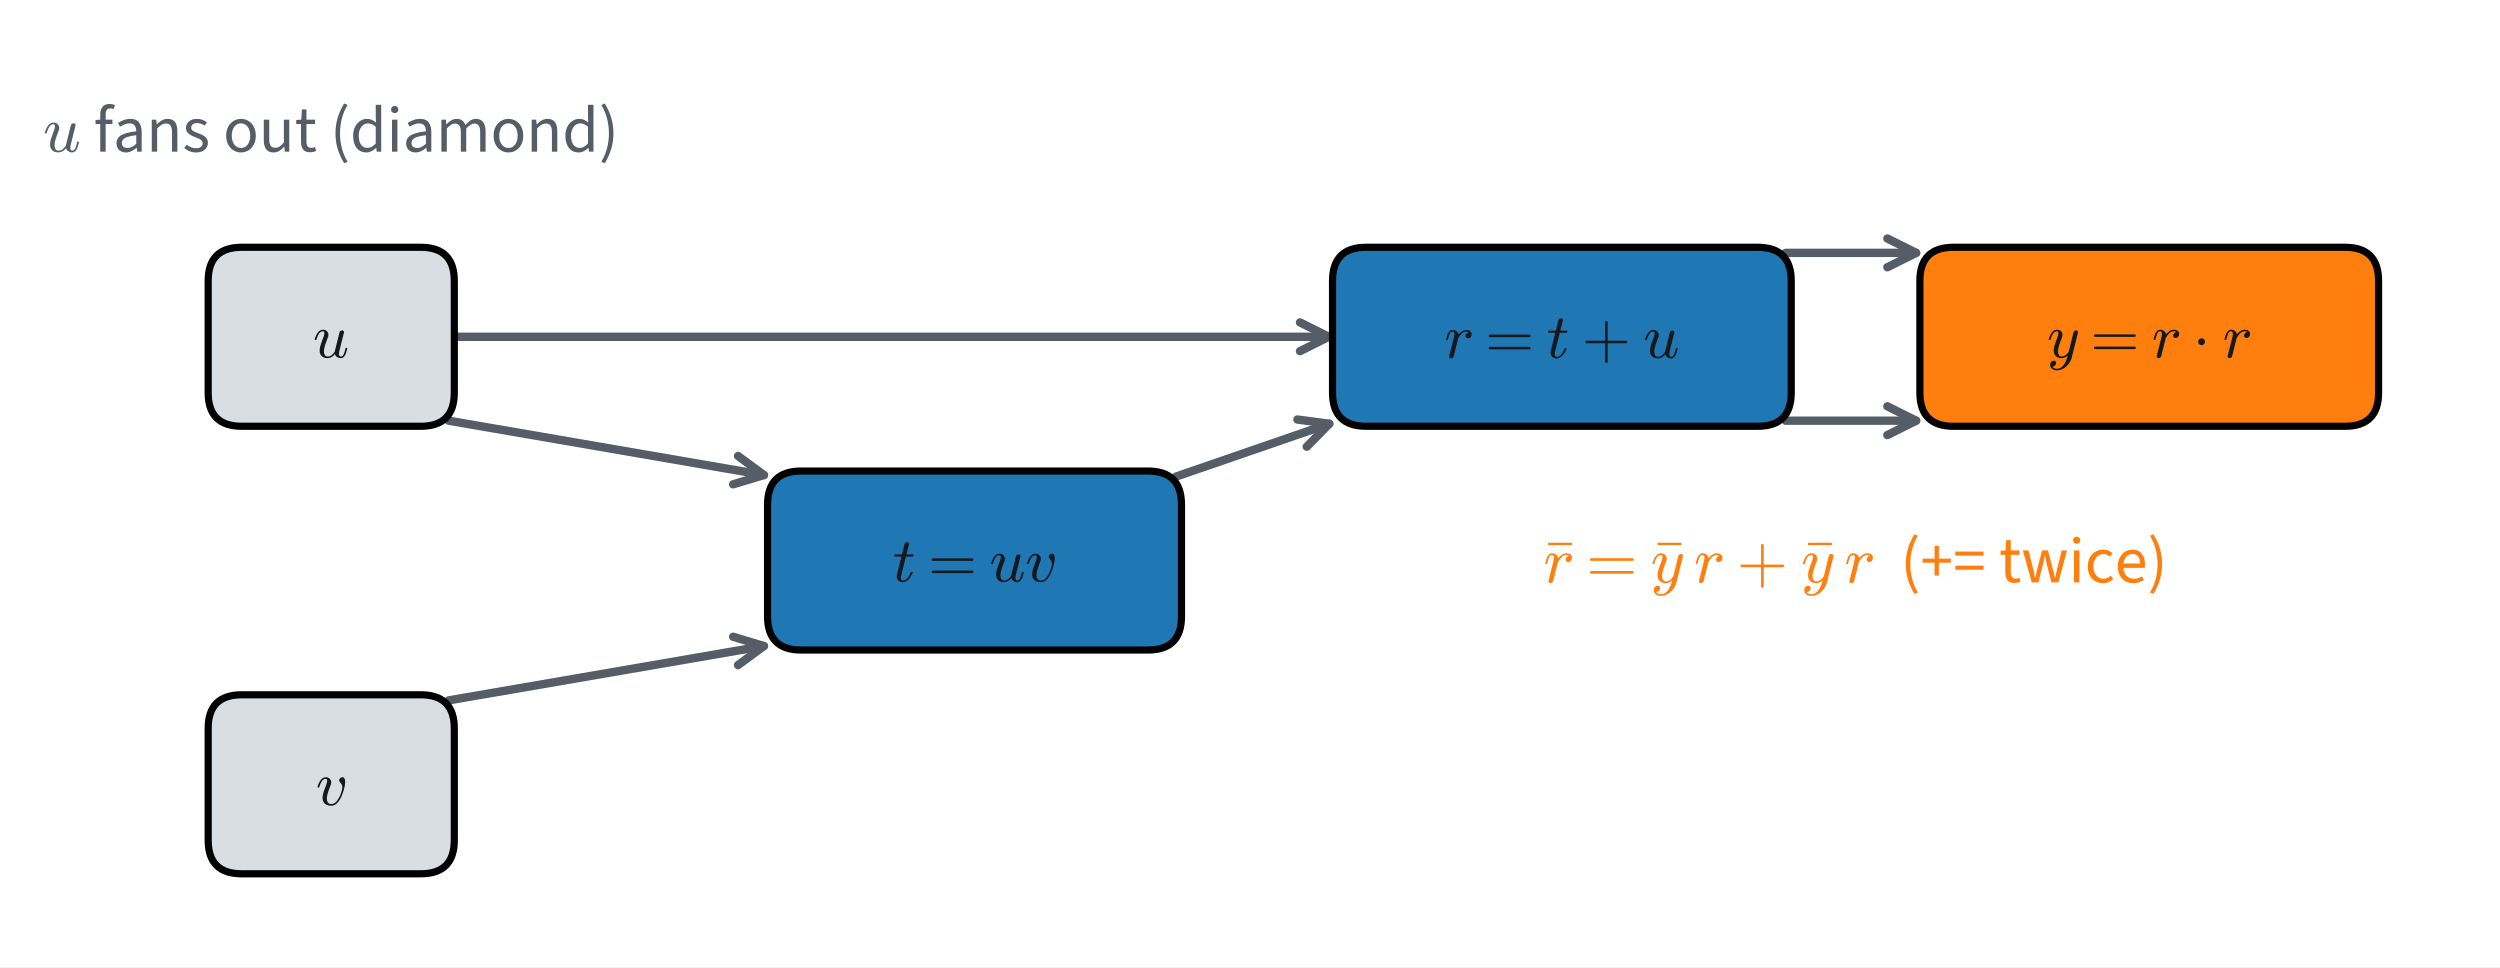
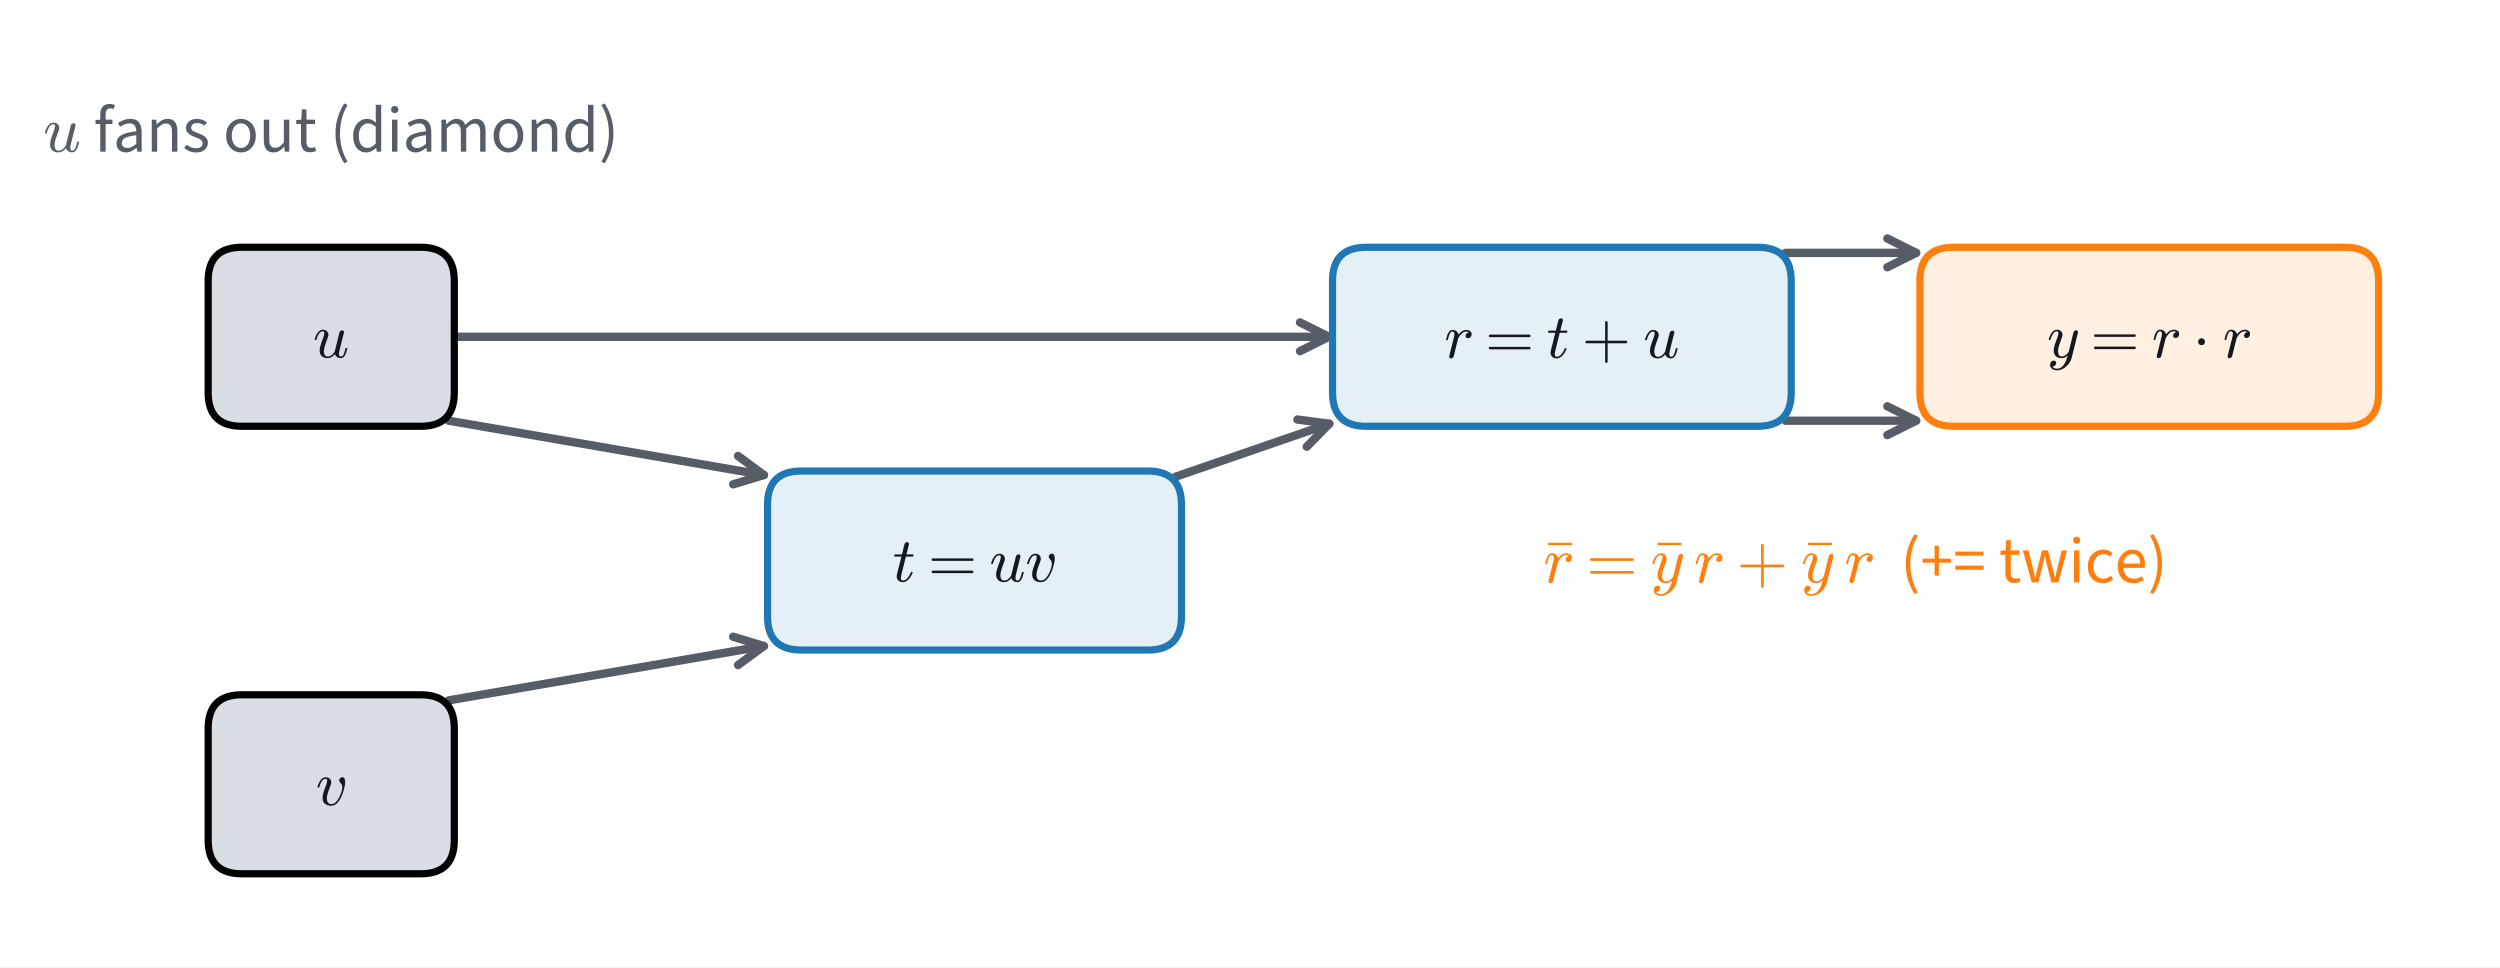
<svg xmlns="http://www.w3.org/2000/svg" xmlns:xlink="http://www.w3.org/1999/xlink" width="417.569pt" height="161.556pt" viewBox="0 0 417.569 161.556" version="1.1">
  <defs>
    <style type="text/css">*{stroke-linejoin: round; stroke-linecap: butt}</style>
  </defs>
  <g id="figure_1">
    <g id="patch_1">
      <path d="M 0 161.556  L 417.569 161.556  L 417.569 -0  L 0 -0  z " style="fill: #ffffff" />
    </g>
    <g id="axes_1">
      <g id="patch_2">
        <path d="M 74.946 70.267  Q 102.041 74.939 127.594 79.344  " style="fill: none; stroke: #565d66; stroke-width: 1.4; stroke-linecap: round" />
        <path d="M 123.272 76.164  L 127.594 79.344  L 122.456 80.894  " style="fill: none; stroke: #565d66; stroke-width: 1.4; stroke-linecap: round" />
      </g>
      <g id="patch_3">
        <path d="M 74.946 116.983  Q 102.041 112.312 127.594 107.906  " style="fill: none; stroke: #565d66; stroke-width: 1.4; stroke-linecap: round" />
        <path d="M 122.456 106.356  L 127.594 107.906  L 123.272 111.087  " style="fill: none; stroke: #565d66; stroke-width: 1.4; stroke-linecap: round" />
      </g>
      <g id="patch_4">
        <path d="M 196.408 79.61  Q 209.956 74.939 222.024 70.777  " style="fill: none; stroke: #565d66; stroke-width: 1.4; stroke-linecap: round" />
        <path d="M 216.704 70.073  L 222.024 70.777  L 218.268 74.611  " style="fill: none; stroke: #565d66; stroke-width: 1.4; stroke-linecap: round" />
      </g>
      <g id="patch_5">
        <path d="M 74.946 56.252  Q 149.225 56.252 221.938 56.252  " style="fill: none; stroke: #565d66; stroke-width: 1.4; stroke-linecap: round" />
        <path d="M 217.138 53.852  L 221.938 56.252  L 217.138 58.652  " style="fill: none; stroke: #565d66; stroke-width: 1.4; stroke-linecap: round" />
      </g>
      <g id="patch_6">
        <path d="M 298.25 42.237  Q 309.929 42.237 320.043 42.237  " style="fill: none; stroke: #565d66; stroke-width: 1.4; stroke-linecap: round" />
        <path d="M 315.243 39.837  L 320.043 42.237  L 315.243 44.637  " style="fill: none; stroke: #565d66; stroke-width: 1.4; stroke-linecap: round" />
      </g>
      <g id="patch_7">
        <path d="M 298.25 70.267  Q 309.929 70.267 320.043 70.267  " style="fill: none; stroke: #565d66; stroke-width: 1.4; stroke-linecap: round" />
        <path d="M 315.243 67.867  L 320.043 70.267  L 315.243 72.667  " style="fill: none; stroke: #565d66; stroke-width: 1.4; stroke-linecap: round" />
      </g>
      <g id="patch_8">
        <path d="M 40.376 71.201  L 70.274 71.201  Q 75.88 71.201 75.88 65.595  L 75.88 46.909  Q 75.88 41.303 70.274 41.303  L 40.376 41.303  Q 34.77 41.303 34.77 46.909  L 34.77 65.595  Q 34.77 71.201 40.376 71.201  z " clip-path="url(#pccaa4e65fd)" style="fill: #d9dee4; stroke: #000000; stroke-width: 1.2; stroke-linejoin: miter" />
      </g>
      <g id="patch_9">
        <path d="M 40.376 145.947  L 70.274 145.947  Q 75.88 145.947 75.88 140.341  L 75.88 121.655  Q 75.88 116.049 70.274 116.049  L 40.376 116.049  Q 34.77 116.049 34.77 121.655  L 34.77 140.341  Q 34.77 145.947 40.376 145.947  z " clip-path="url(#pccaa4e65fd)" style="fill: #d9dee4; stroke: #000000; stroke-width: 1.2; stroke-linejoin: miter" />
      </g>
      <g id="patch_10">
-         <path d="M 133.808 108.574  L 191.737 108.574  Q 197.342 108.574 197.342 102.968  L 197.342 84.282  Q 197.342 78.676 191.737 78.676  L 133.808 78.676  Q 128.202 78.676 128.202 84.282  L 128.202 102.968  Q 128.202 108.574 133.808 108.574  z " clip-path="url(#pccaa4e65fd)" style="fill: #1f77b4; stroke: #000000; stroke-width: 1.2; stroke-linejoin: miter" />
+         <path d="M 133.808 108.574  L 191.737 108.574  Q 197.342 108.574 197.342 102.968  L 197.342 84.282  Q 197.342 78.676 191.737 78.676  L 133.808 78.676  Q 128.202 78.676 128.202 84.282  L 128.202 102.968  Q 128.202 108.574 133.808 108.574  z " clip-path="url(#pccaa4e65fd)" style="fill: #e4eff6; stroke: #1f77b4; stroke-width: 1.2; stroke-linejoin: miter" />
      </g>
      <g id="patch_11">
-         <path d="M 228.175 71.201  L 293.578 71.201  Q 299.184 71.201 299.184 65.595  L 299.184 46.909  Q 299.184 41.303 293.578 41.303  L 228.175 41.303  Q 222.569 41.303 222.569 46.909  L 222.569 65.595  Q 222.569 71.201 228.175 71.201  z " clip-path="url(#pccaa4e65fd)" style="fill: #1f77b4; stroke: #000000; stroke-width: 1.2; stroke-linejoin: miter" />
+         <path d="M 228.175 71.201  L 293.578 71.201  Q 299.184 71.201 299.184 65.595  L 299.184 46.909  Q 299.184 41.303 293.578 41.303  L 228.175 41.303  Q 222.569 41.303 222.569 46.909  L 222.569 65.595  Q 222.569 71.201 228.175 71.201  z " clip-path="url(#pccaa4e65fd)" style="fill: #e4eff6; stroke: #1f77b4; stroke-width: 1.2; stroke-linejoin: miter" />
      </g>
      <g id="patch_12">
-         <path d="M 326.279 71.201  L 391.682 71.201  Q 397.288 71.201 397.288 65.595  L 397.288 46.909  Q 397.288 41.303 391.682 41.303  L 326.279 41.303  Q 320.673 41.303 320.673 46.909  L 320.673 65.595  Q 320.673 71.201 326.279 71.201  z " clip-path="url(#pccaa4e65fd)" style="fill: #ff7f0e; stroke: #000000; stroke-width: 1.2; stroke-linejoin: miter" />
+         <path d="M 326.279 71.201  L 391.682 71.201  Q 397.288 71.201 397.288 65.595  L 397.288 46.909  Q 397.288 41.303 391.682 41.303  L 326.279 41.303  Q 320.673 41.303 320.673 46.909  L 320.673 65.595  Q 320.673 71.201 326.279 71.201  z " clip-path="url(#pccaa4e65fd)" style="fill: #fff0e2; stroke: #ff7f0e; stroke-width: 1.2; stroke-linejoin: miter" />
      </g>
      <g id="text_1">
        <g style="fill: #565d66" transform="translate(7.2 25.41935) scale(0.11 -0.11)">
          <defs>
            <path id="Cmmi10-60" d="M 678 697  Q 678 906 734 1126  Q 791 1347 892 1617  Q 994 1888 1069 2088  Q 1153 2322 1153 2472  Q 1153 2663 1013 2663  Q 759 2663 595 2402  Q 431 2141 353 1819  Q 341 1778 300 1778  L 225 1778  Q 172 1778 172 1838  L 172 1856  Q 275 2238 487 2533  Q 700 2828 1025 2828  Q 1253 2828 1411 2678  Q 1569 2528 1569 2297  Q 1569 2178 1516 2047  Q 1488 1969 1388 1706  Q 1288 1444 1234 1272  Q 1181 1100 1147 934  Q 1113 769 1113 603  Q 1113 391 1203 244  Q 1294 97 1497 97  Q 1906 97 2216 603  Q 2222 628 2226 651  Q 2231 675 2234 697  L 2694 2553  Q 2716 2638 2794 2698  Q 2872 2759 2963 2759  Q 3041 2759 3098 2709  Q 3156 2659 3156 2578  Q 3156 2541 3150 2528  L 2688 684  Q 2644 494 2644 372  Q 2644 97 2828 97  Q 3034 97 3136 351  Q 3238 606 3309 941  Q 3322 978 3359 978  L 3438 978  Q 3463 978 3478 956  Q 3494 934 3494 916  Q 3425 641 3361 444  Q 3297 247 3159 87  Q 3022 -72 2816 -72  Q 2613 -72 2452 39  Q 2291 150 2234 341  Q 2088 153 1894 40  Q 1700 -72 1484 -72  Q 1116 -72 897 129  Q 678 331 678 697  z " transform="scale(0.015625)" />
            <path id="SourceSans3-Regular-1" transform="scale(0.015625)" />
            <path id="SourceSans3-Regular-21" d="M 614 0  L 614 2682  L 154 2682  L 154 3078  L 614 3110  L 614 3603  Q 614 4077 835 4355  Q 1056 4634 1523 4634  Q 1670 4634 1804 4605  Q 1939 4576 2042 4531  L 1926 4147  Q 1734 4205 1574 4205  Q 1139 4205 1139 3603  L 1139 3110  L 1798 3110  L 1798 2682  L 1139 2682  L 1139 0  L 614 0  z " transform="scale(0.015625)" />
            <path id="SourceSans3-Regular-1c" d="M 1242 -77  Q 851 -77 588 153  Q 326 384 326 806  Q 326 1331 787 1600  Q 1248 1869 2246 1978  Q 2246 2176 2188 2349  Q 2131 2522 1993 2634  Q 1856 2746 1600 2746  Q 1331 2746 1094 2643  Q 858 2541 672 2426  L 467 2784  Q 685 2931 1001 3059  Q 1318 3187 1690 3187  Q 2259 3187 2515 2838  Q 2771 2490 2771 1907  L 2771 0  L 2336 0  L 2291 371  L 2272 371  Q 2042 186 1789 54  Q 1536 -77 1242 -77  z M 1389 358  Q 1613 358 1817 460  Q 2022 563 2246 762  L 2246 1600  Q 1722 1542 1414 1440  Q 1107 1338 976 1190  Q 845 1043 845 838  Q 845 582 1005 470  Q 1165 358 1389 358  z " transform="scale(0.015625)" />
            <path id="SourceSans3-Regular-29" d="M 525 0  L 525 3110  L 960 3110  L 1005 2662  L 1024 2662  Q 1248 2886 1497 3036  Q 1747 3187 2067 3187  Q 2560 3187 2787 2876  Q 3014 2566 3014 1971  L 3014 0  L 2490 0  L 2490 1901  Q 2490 2336 2349 2534  Q 2208 2733 1901 2733  Q 1664 2733 1475 2611  Q 1286 2490 1050 2253  L 1050 0  L 525 0  z " transform="scale(0.015625)" />
            <path id="SourceSans3-Regular-2e" d="M 1338 -77  Q 998 -77 697 41  Q 397 160 179 371  L 422 678  Q 627 512 848 422  Q 1069 333 1357 333  Q 1664 333 1817 477  Q 1971 621 1971 819  Q 1971 979 1868 1084  Q 1766 1190 1606 1264  Q 1446 1338 1267 1402  Q 1037 1485 825 1597  Q 614 1709 483 1878  Q 352 2048 352 2304  Q 352 2682 637 2934  Q 922 3187 1427 3187  Q 1715 3187 1964 3088  Q 2214 2989 2394 2835  L 2150 2534  Q 1990 2650 1814 2714  Q 1638 2778 1427 2778  Q 1133 2778 995 2643  Q 858 2509 858 2330  Q 858 2118 1043 2009  Q 1229 1901 1517 1798  Q 1760 1715 1981 1600  Q 2202 1485 2339 1309  Q 2477 1133 2477 851  Q 2477 602 2345 390  Q 2214 179 1961 51  Q 1709 -77 1338 -77  z " transform="scale(0.015625)" />
            <path id="SourceSans3-Regular-2a" d="M 1734 -77  Q 1357 -77 1027 115  Q 698 307 496 672  Q 294 1037 294 1549  Q 294 2074 496 2438  Q 698 2803 1027 2995  Q 1357 3187 1734 3187  Q 2118 3187 2444 2995  Q 2771 2803 2972 2438  Q 3174 2074 3174 1549  Q 3174 1037 2972 672  Q 2771 307 2444 115  Q 2118 -77 1734 -77  z M 1734 358  Q 2138 358 2384 688  Q 2630 1018 2630 1549  Q 2630 2086 2384 2419  Q 2138 2752 1734 2752  Q 1338 2752 1088 2419  Q 838 2086 838 1549  Q 838 1018 1088 688  Q 1338 358 1734 358  z " transform="scale(0.015625)" />
            <path id="SourceSans3-Regular-30" d="M 1434 -77  Q 941 -77 710 233  Q 480 544 480 1139  L 480 3110  L 1011 3110  L 1011 1210  Q 1011 774 1148 576  Q 1286 378 1594 378  Q 1837 378 2025 502  Q 2214 627 2432 902  L 2432 3110  L 2957 3110  L 2957 0  L 2522 0  L 2477 486  L 2458 486  Q 2240 230 1997 76  Q 1754 -77 1434 -77  z " transform="scale(0.015625)" />
            <path id="SourceSans3-Regular-2f" d="M 1504 -58  Q 1005 -58 809 227  Q 614 512 614 979  L 614 2682  L 154 2682  L 154 3078  L 640 3110  L 704 4109  L 1146 4109  L 1146 3110  L 1984 3110  L 1984 2682  L 1146 2682  L 1146 966  Q 1146 685 1251 528  Q 1357 371 1626 371  Q 1709 371 1798 387  Q 1888 403 1978 448  L 2086 77  Q 1965 13 1814 -22  Q 1664 -58 1504 -58  z " transform="scale(0.015625)" />
            <path id="SourceSans3-Regular-5a2" d="M 1370 -1126  Q 973 -480 749 227  Q 525 934 525 1779  Q 525 2624 749 3334  Q 973 4045 1370 4685  L 1696 4531  Q 1325 3923 1142 3216  Q 960 2509 960 1779  Q 960 1050 1142 342  Q 1325 -365 1696 -973  L 1370 -1126  z " transform="scale(0.015625)" />
            <path id="SourceSans3-Regular-1f" d="M 1587 -77  Q 1005 -77 653 348  Q 301 774 301 1549  Q 301 2054 489 2422  Q 678 2790 988 2988  Q 1299 3187 1651 3187  Q 1920 3187 2118 3091  Q 2317 2995 2522 2829  L 2496 3360  L 2496 4557  L 3027 4557  L 3027 0  L 2592 0  L 2547 365  L 2528 365  Q 2349 186 2105 54  Q 1862 -77 1587 -77  z M 1702 365  Q 2112 365 2496 794  L 2496 2419  Q 2298 2598 2115 2672  Q 1933 2746 1741 2746  Q 1491 2746 1289 2595  Q 1088 2445 966 2179  Q 845 1914 845 1555  Q 845 998 1069 681  Q 1293 365 1702 365  z " transform="scale(0.015625)" />
            <path id="SourceSans3-Regular-24" d="M 525 0  L 525 3110  L 1050 3110  L 1050 0  L 525 0  z M 787 3750  Q 633 3750 534 3843  Q 435 3936 435 4096  Q 435 4250 534 4346  Q 633 4442 787 4442  Q 941 4442 1040 4346  Q 1139 4250 1139 4096  Q 1139 3936 1040 3843  Q 941 3750 787 3750  z " transform="scale(0.015625)" />
            <path id="SourceSans3-Regular-28" d="M 525 0  L 525 3110  L 960 3110  L 1005 2662  L 1024 2662  Q 1229 2886 1472 3036  Q 1715 3187 1990 3187  Q 2349 3187 2550 3030  Q 2752 2874 2848 2592  Q 3091 2854 3340 3020  Q 3590 3187 3872 3187  Q 4352 3187 4585 2876  Q 4819 2566 4819 1971  L 4819 0  L 4294 0  L 4294 1901  Q 4294 2336 4153 2534  Q 4013 2733 3718 2733  Q 3373 2733 2938 2253  L 2938 0  L 2413 0  L 2413 1901  Q 2413 2336 2272 2534  Q 2131 2733 1830 2733  Q 1485 2733 1050 2253  L 1050 0  L 525 0  z " transform="scale(0.015625)" />
            <path id="SourceSans3-Regular-5a3" d="M 570 -1126  L 243 -973  Q 614 -365 796 342  Q 979 1050 979 1779  Q 979 2509 796 3216  Q 614 3923 243 4531  L 570 4685  Q 966 4045 1190 3334  Q 1414 2624 1414 1779  Q 1414 934 1190 227  Q 966 -480 570 -1126  z " transform="scale(0.015625)" />
          </defs>
          <use xlink:href="#Cmmi10-60" transform="translate(0 0.796875)" />
          <use xlink:href="#SourceSans3-Regular-1" transform="translate(57.17773 0.796875)" />
          <use xlink:href="#SourceSans3-Regular-21" transform="translate(77.17772 0.796875)" />
          <use xlink:href="#SourceSans3-Regular-1c" transform="translate(106.3777 0.796875)" />
          <use xlink:href="#SourceSans3-Regular-29" transform="translate(156.7776 0.796875)" />
          <use xlink:href="#SourceSans3-Regular-2e" transform="translate(211.4776 0.796875)" />
          <use xlink:href="#SourceSans3-Regular-1" transform="translate(253.3775 0.796875)" />
          <use xlink:href="#SourceSans3-Regular-2a" transform="translate(273.3775 0.796875)" />
          <use xlink:href="#SourceSans3-Regular-30" transform="translate(327.5775 0.796875)" />
          <use xlink:href="#SourceSans3-Regular-2f" transform="translate(381.9774 0.796875)" />
          <use xlink:href="#SourceSans3-Regular-1" transform="translate(415.7774 0.796875)" />
          <use xlink:href="#SourceSans3-Regular-5a2" transform="translate(435.7774 0.796875)" />
          <use xlink:href="#SourceSans3-Regular-1f" transform="translate(466.0774 0.796875)" />
          <use xlink:href="#SourceSans3-Regular-24" transform="translate(521.5773 0.796875)" />
          <use xlink:href="#SourceSans3-Regular-1c" transform="translate(546.1773 0.796875)" />
          <use xlink:href="#SourceSans3-Regular-28" transform="translate(596.5772 0.796875)" />
          <use xlink:href="#SourceSans3-Regular-2a" transform="translate(679.4772 0.796875)" />
          <use xlink:href="#SourceSans3-Regular-29" transform="translate(733.6771 0.796875)" />
          <use xlink:href="#SourceSans3-Regular-1f" transform="translate(788.3771 0.796875)" />
          <use xlink:href="#SourceSans3-Regular-5a3" transform="translate(843.877 0.796875)" />
        </g>
      </g>
      <g id="text_2">
        <g style="fill: #ff7f0e" transform="translate(257.7887 97.36242) scale(0.11 -0.11)">
          <defs>
            <path id="Cmr10-83" d="M 441 3553  L 441 3775  L 2753 3775  L 2753 3553  L 441 3553  z " transform="scale(0.015625)" />
            <path id="Cmmi10-84" d="M 494 109  Q 494 147 500 166  L 978 2075  Q 1025 2253 1025 2388  Q 1025 2663 838 2663  Q 638 2663 541 2423  Q 444 2184 353 1819  Q 353 1800 334 1789  Q 316 1778 300 1778  L 225 1778  Q 203 1778 187 1801  Q 172 1825 172 1844  Q 241 2122 305 2315  Q 369 2509 505 2668  Q 641 2828 844 2828  Q 1066 2828 1233 2700  Q 1400 2572 1441 2363  Q 1603 2575 1811 2701  Q 2019 2828 2266 2828  Q 2469 2828 2623 2709  Q 2778 2591 2778 2388  Q 2778 2225 2676 2104  Q 2575 1984 2406 1984  Q 2303 1984 2233 2048  Q 2163 2113 2163 2216  Q 2163 2356 2266 2467  Q 2369 2578 2503 2578  Q 2400 2663 2253 2663  Q 1978 2663 1775 2467  Q 1572 2272 1409 1972  L 953 141  Q 931 53 854 -9  Q 778 -72 684 -72  Q 606 -72 550 -22  Q 494 28 494 109  z " transform="scale(0.015625)" />
            <path id="Cmr10-29" d="M 481 850  Q 428 850 393 890  Q 359 931 359 978  Q 359 1031 393 1068  Q 428 1106 481 1106  L 4500 1106  Q 4547 1106 4581 1068  Q 4616 1031 4616 978  Q 4616 931 4581 890  Q 4547 850 4500 850  L 481 850  z M 481 2094  Q 428 2094 393 2131  Q 359 2169 359 2222  Q 359 2269 393 2309  Q 428 2350 481 2350  L 4500 2350  Q 4547 2350 4581 2309  Q 4616 2269 4616 2222  Q 4616 2169 4581 2131  Q 4547 2094 4500 2094  L 481 2094  z " transform="scale(0.015625)" />
            <path id="Cmmi10-72" d="M 538 -916  Q 672 -1147 1006 -1147  Q 1309 -1147 1531 -934  Q 1753 -722 1889 -420  Q 2025 -119 2100 197  Q 1816 -72 1484 -72  Q 1231 -72 1053 15  Q 875 103 776 276  Q 678 450 678 697  Q 678 906 734 1126  Q 791 1347 892 1617  Q 994 1888 1069 2088  Q 1153 2322 1153 2472  Q 1153 2663 1013 2663  Q 759 2663 595 2402  Q 431 2141 353 1819  Q 341 1778 300 1778  L 225 1778  Q 172 1778 172 1838  L 172 1856  Q 275 2238 487 2533  Q 700 2828 1025 2828  Q 1253 2828 1411 2678  Q 1569 2528 1569 2297  Q 1569 2178 1516 2047  Q 1488 1969 1388 1706  Q 1288 1444 1234 1272  Q 1181 1100 1147 934  Q 1113 769 1113 603  Q 1113 391 1203 244  Q 1294 97 1491 97  Q 1888 97 2203 581  L 2688 2553  Q 2709 2638 2787 2698  Q 2866 2759 2956 2759  Q 3034 2759 3092 2709  Q 3150 2659 3150 2578  Q 3150 2541 3144 2528  L 2509 -19  Q 2425 -347 2200 -647  Q 1975 -947 1658 -1130  Q 1341 -1313 997 -1313  Q 831 -1313 668 -1248  Q 506 -1184 406 -1056  Q 306 -928 306 -756  Q 306 -581 409 -453  Q 513 -325 684 -325  Q 788 -325 858 -389  Q 928 -453 928 -556  Q 928 -703 818 -812  Q 709 -922 563 -922  Q 556 -919 550 -917  Q 544 -916 538 -916  z " transform="scale(0.015625)" />
            <path id="Cmr10-4c" d="M 481 1472  Q 428 1472 393 1512  Q 359 1553 359 1600  Q 359 1647 393 1687  Q 428 1728 481 1728  L 2363 1728  L 2363 3616  Q 2363 3666 2400 3698  Q 2438 3731 2491 3731  Q 2538 3731 2578 3698  Q 2619 3666 2619 3616  L 2619 1728  L 4500 1728  Q 4547 1728 4581 1687  Q 4616 1647 4616 1600  Q 4616 1553 4581 1512  Q 4547 1472 4500 1472  L 2619 1472  L 2619 -416  Q 2619 -466 2578 -498  Q 2538 -531 2491 -531  Q 2438 -531 2400 -498  Q 2363 -466 2363 -416  L 2363 1472  L 481 1472  z " transform="scale(0.015625)" />
            <path id="SourceSans3-Regular-872" d="M 1382 666  L 1382 1914  L 218 1914  L 218 2310  L 1382 2310  L 1382 3558  L 1798 3558  L 1798 2310  L 2963 2310  L 2963 1914  L 1798 1914  L 1798 666  L 1382 666  z " transform="scale(0.015625)" />
            <path id="SourceSans3-Regular-877" d="M 218 2599  L 218 2995  L 2963 2995  L 2963 2599  L 218 2599  z M 218 1229  L 218 1625  L 2963 1625  L 2963 1229  L 218 1229  z " transform="scale(0.015625)" />
            <path id="SourceSans3-Regular-32" d="M 1018 0  L 154 3110  L 704 3110  L 1158 1312  Q 1210 1101 1254 889  Q 1299 678 1338 429  L 1363 429  Q 1414 678 1462 889  Q 1510 1101 1562 1312  L 2022 3110  L 2598 3110  L 3066 1312  Q 3123 1101 3174 889  Q 3226 678 3270 429  L 3296 429  Q 3347 678 3392 889  Q 3437 1101 3482 1312  L 3936 3110  L 4448 3110  L 3610 0  L 2925 0  L 2509 1664  Q 2451 1882 2406 2096  Q 2362 2310 2310 2586  L 2285 2586  Q 2240 2310 2192 2092  Q 2144 1875 2086 1664  L 1670 0  L 1018 0  z " transform="scale(0.015625)" />
            <path id="SourceSans3-Regular-1e" d="M 1760 -77  Q 1344 -77 1011 115  Q 678 307 486 672  Q 294 1037 294 1549  Q 294 2074 502 2438  Q 710 2803 1052 2995  Q 1395 3187 1792 3187  Q 2099 3187 2320 3084  Q 2541 2982 2701 2822  L 2438 2502  Q 2317 2611 2166 2681  Q 2016 2752 1811 2752  Q 1536 2752 1315 2601  Q 1094 2451 966 2179  Q 838 1907 838 1549  Q 838 1018 1107 688  Q 1376 358 1805 358  Q 2016 358 2201 441  Q 2387 525 2528 653  L 2758 333  Q 2566 147 2313 35  Q 2061 -77 1760 -77  z " transform="scale(0.015625)" />
            <path id="SourceSans3-Regular-20" d="M 1702 2758  Q 1510 2758 1328 2665  Q 1146 2573 1014 2368  Q 883 2163 838 1830  L 2458 1830  Q 2458 2285 2259 2521  Q 2061 2758 1702 2758  z M 1786 -77  Q 1370 -77 1027 115  Q 685 307 486 675  Q 288 1043 288 1555  Q 288 2061 489 2425  Q 691 2790 1014 2988  Q 1338 3187 1696 3187  Q 2298 3187 2614 2790  Q 2931 2394 2931 1728  Q 2931 1645 2924 1568  Q 2918 1491 2906 1414  L 826 1414  Q 864 890 1161 621  Q 1459 352 1850 352  Q 2074 352 2269 416  Q 2464 480 2624 589  L 2816 243  Q 2611 102 2358 12  Q 2106 -77 1786 -77  z " transform="scale(0.015625)" />
          </defs>
          <use xlink:href="#Cmr10-83" transform="translate(0.289062 1.96875)" />
          <use xlink:href="#Cmmi10-84" transform="translate(0 0.796875)" />
          <use xlink:href="#Cmr10-29" transform="translate(65.11724 0.796875)" />
          <use xlink:href="#Cmr10-83" transform="translate(166.545 1.96875)" />
          <use xlink:href="#Cmmi10-72" transform="translate(162.8028 0.796875)" />
          <use xlink:href="#Cmmi10-84" transform="translate(228.4933 0.796875)" />
          <use xlink:href="#Cmr10-4c" transform="translate(293.6106 0.796875)" />
          <use xlink:href="#Cmr10-83" transform="translate(395.0384 1.96875)" />
          <use xlink:href="#Cmmi10-72" transform="translate(391.2962 0.796875)" />
          <use xlink:href="#Cmmi10-84" transform="translate(456.9867 0.796875)" />
          <use xlink:href="#SourceSans3-Regular-1" transform="translate(502.1039 0.796875)" />
          <use xlink:href="#SourceSans3-Regular-1" transform="translate(522.1038 0.796875)" />
          <use xlink:href="#SourceSans3-Regular-5a2" transform="translate(542.1038 0.796875)" />
          <use xlink:href="#SourceSans3-Regular-872" transform="translate(572.4038 0.796875)" />
          <use xlink:href="#SourceSans3-Regular-877" transform="translate(622.1037 0.796875)" />
          <use xlink:href="#SourceSans3-Regular-1" transform="translate(671.8037 0.796875)" />
          <use xlink:href="#SourceSans3-Regular-2f" transform="translate(691.8037 0.796875)" />
          <use xlink:href="#SourceSans3-Regular-32" transform="translate(725.6037 0.796875)" />
          <use xlink:href="#SourceSans3-Regular-24" transform="translate(797.5036 0.796875)" />
          <use xlink:href="#SourceSans3-Regular-1e" transform="translate(822.1036 0.796875)" />
          <use xlink:href="#SourceSans3-Regular-20" transform="translate(867.7035 0.796875)" />
          <use xlink:href="#SourceSans3-Regular-5a3" transform="translate(917.3035 0.796875)" />
        </g>
      </g>
      <g id="text_3">
        <g style="fill: #15181c" transform="translate(52.28 59.79059) scale(0.105 -0.105)">
          <use xlink:href="#Cmmi10-60" transform="translate(0 0.8125)" />
        </g>
      </g>
      <g id="text_4">
        <g style="fill: #15181c" transform="translate(52.7525 134.5366) scale(0.105 -0.105)">
          <defs>
            <path id="Cmmi10-38" d="M 684 722  Q 684 866 718 1037  Q 753 1209 787 1320  Q 822 1431 944 1753  Q 1066 2075 1069 2088  Q 1153 2322 1153 2472  Q 1153 2663 1013 2663  Q 759 2663 595 2402  Q 431 2141 353 1819  Q 341 1778 300 1778  L 225 1778  Q 172 1778 172 1838  L 172 1856  Q 275 2238 487 2533  Q 700 2828 1025 2828  Q 1253 2828 1411 2678  Q 1569 2528 1569 2297  Q 1569 2178 1516 2047  Q 1391 1722 1319 1526  Q 1247 1331 1186 1089  Q 1125 847 1125 641  Q 1125 400 1236 248  Q 1347 97 1581 97  Q 2025 97 2381 781  Q 2494 1003 2594 1303  Q 2694 1603 2694 1791  Q 2694 1984 2631 2092  Q 2569 2200 2469 2317  Q 2369 2434 2369 2503  Q 2369 2628 2472 2731  Q 2575 2834 2700 2834  Q 2853 2834 2920 2693  Q 2988 2553 2988 2375  Q 2988 2163 2927 1869  Q 2866 1575 2758 1259  Q 2650 944 2559 763  Q 2138 -72 1575 -72  Q 1172 -72 928 129  Q 684 331 684 722  z " transform="scale(0.015625)" />
          </defs>
          <use xlink:href="#Cmmi10-38" transform="translate(0 0.71875)" />
        </g>
      </g>
      <g id="text_5">
        <g style="fill: #15181c" transform="translate(149.1224 97.16362) scale(0.105 -0.105)">
          <defs>
            <path id="Cmmi10-30" d="M 397 519  Q 397 613 416 697  L 878 2534  L 206 2534  Q 141 2534 141 2619  Q 166 2759 225 2759  L 934 2759  L 1191 3803  Q 1216 3888 1291 3947  Q 1366 4006 1459 4006  Q 1541 4006 1595 3957  Q 1650 3909 1650 3828  Q 1650 3809 1648 3798  Q 1647 3788 1644 3775  L 1388 2759  L 2047 2759  Q 2113 2759 2113 2675  Q 2109 2659 2100 2621  Q 2091 2584 2075 2559  Q 2059 2534 2028 2534  L 1331 2534  L 872 684  Q 825 503 825 372  Q 825 97 1013 97  Q 1294 97 1511 361  Q 1728 625 1844 941  Q 1869 978 1894 978  L 1972 978  Q 1997 978 2012 961  Q 2028 944 2028 922  Q 2028 909 2022 903  Q 1881 516 1612 222  Q 1344 -72 997 -72  Q 744 -72 570 93  Q 397 259 397 519  z " transform="scale(0.015625)" />
          </defs>
          <use xlink:href="#Cmmi10-30" transform="translate(0 0.40625)" />
          <use xlink:href="#Cmr10-29" transform="translate(56.08404 0.40625)" />
          <use xlink:href="#Cmmi10-60" transform="translate(153.7696 0.40625)" />
          <use xlink:href="#Cmmi10-38" transform="translate(210.9474 0.40625)" />
        </g>
      </g>
      <g id="text_6">
        <g style="fill: #15181c" transform="translate(241.2416 59.79059) scale(0.105 -0.105)">
          <use xlink:href="#Cmmi10-84" transform="translate(0 0.40625)" />
          <use xlink:href="#Cmr10-29" transform="translate(65.11724 0.40625)" />
          <use xlink:href="#Cmmi10-30" transform="translate(162.8028 0.40625)" />
          <use xlink:href="#Cmr10-4c" transform="translate(218.8869 0.40625)" />
          <use xlink:href="#Cmmi10-60" transform="translate(316.5725 0.40625)" />
        </g>
      </g>
      <g id="text_7">
        <g style="fill: #15181c" transform="translate(341.9183 59.79059) scale(0.105 -0.105)">
          <defs>
            <path id="Cmsy10-4e" d="M 538 1600  Q 538 1691 584 1772  Q 631 1853 714 1903  Q 797 1953 891 1953  Q 981 1953 1064 1903  Q 1147 1853 1194 1772  Q 1241 1691 1241 1600  Q 1241 1456 1139 1351  Q 1038 1247 891 1247  Q 747 1247 642 1351  Q 538 1456 538 1600  z " transform="scale(0.015625)" />
          </defs>
          <use xlink:href="#Cmmi10-72" transform="translate(0 0.8125)" />
          <use xlink:href="#Cmr10-29" transform="translate(69.02349 0.8125)" />
          <use xlink:href="#Cmmi10-84" transform="translate(166.7091 0.8125)" />
          <use xlink:href="#Cmsy10-4e" transform="translate(231.8263 0.8125)" />
          <use xlink:href="#Cmmi10-84" transform="translate(279.5119 0.8125)" />
        </g>
      </g>
    </g>
  </g>
  <defs>
    <clipPath id="pccaa4e65fd">
      <rect x="8.609" y="7.2" width="401.76" height="147.156" />
    </clipPath>
  </defs>
</svg>
